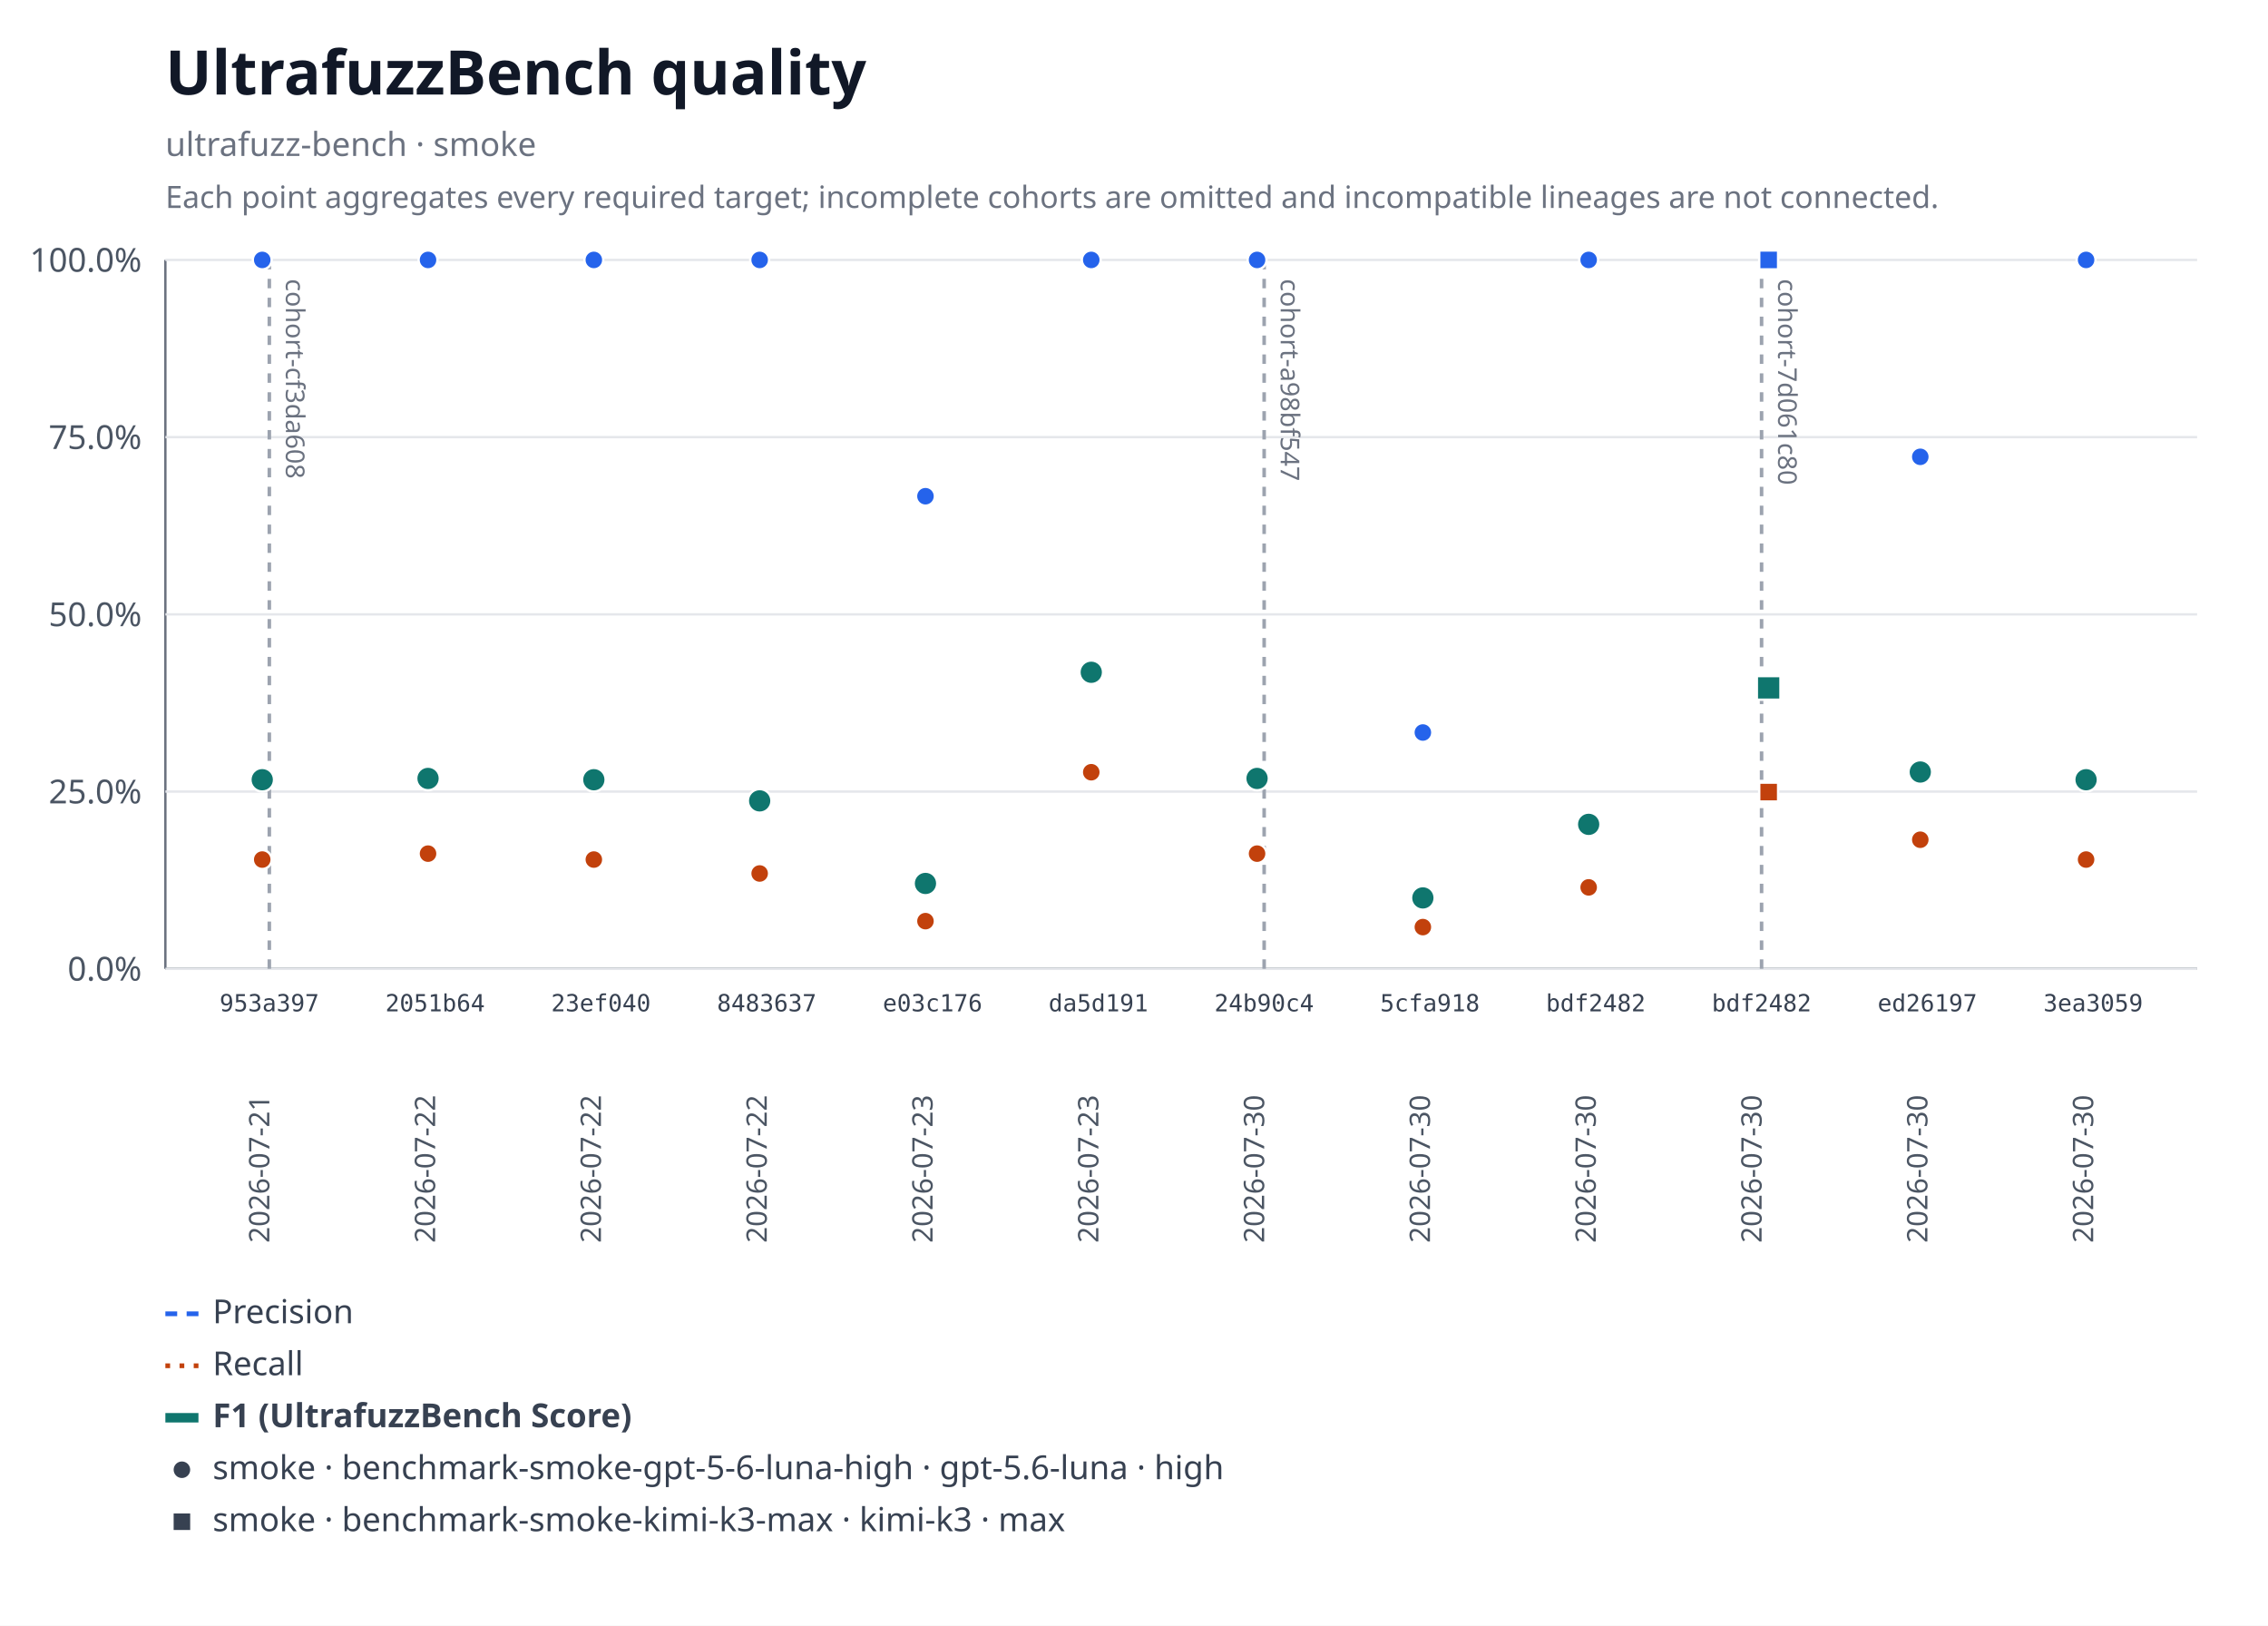
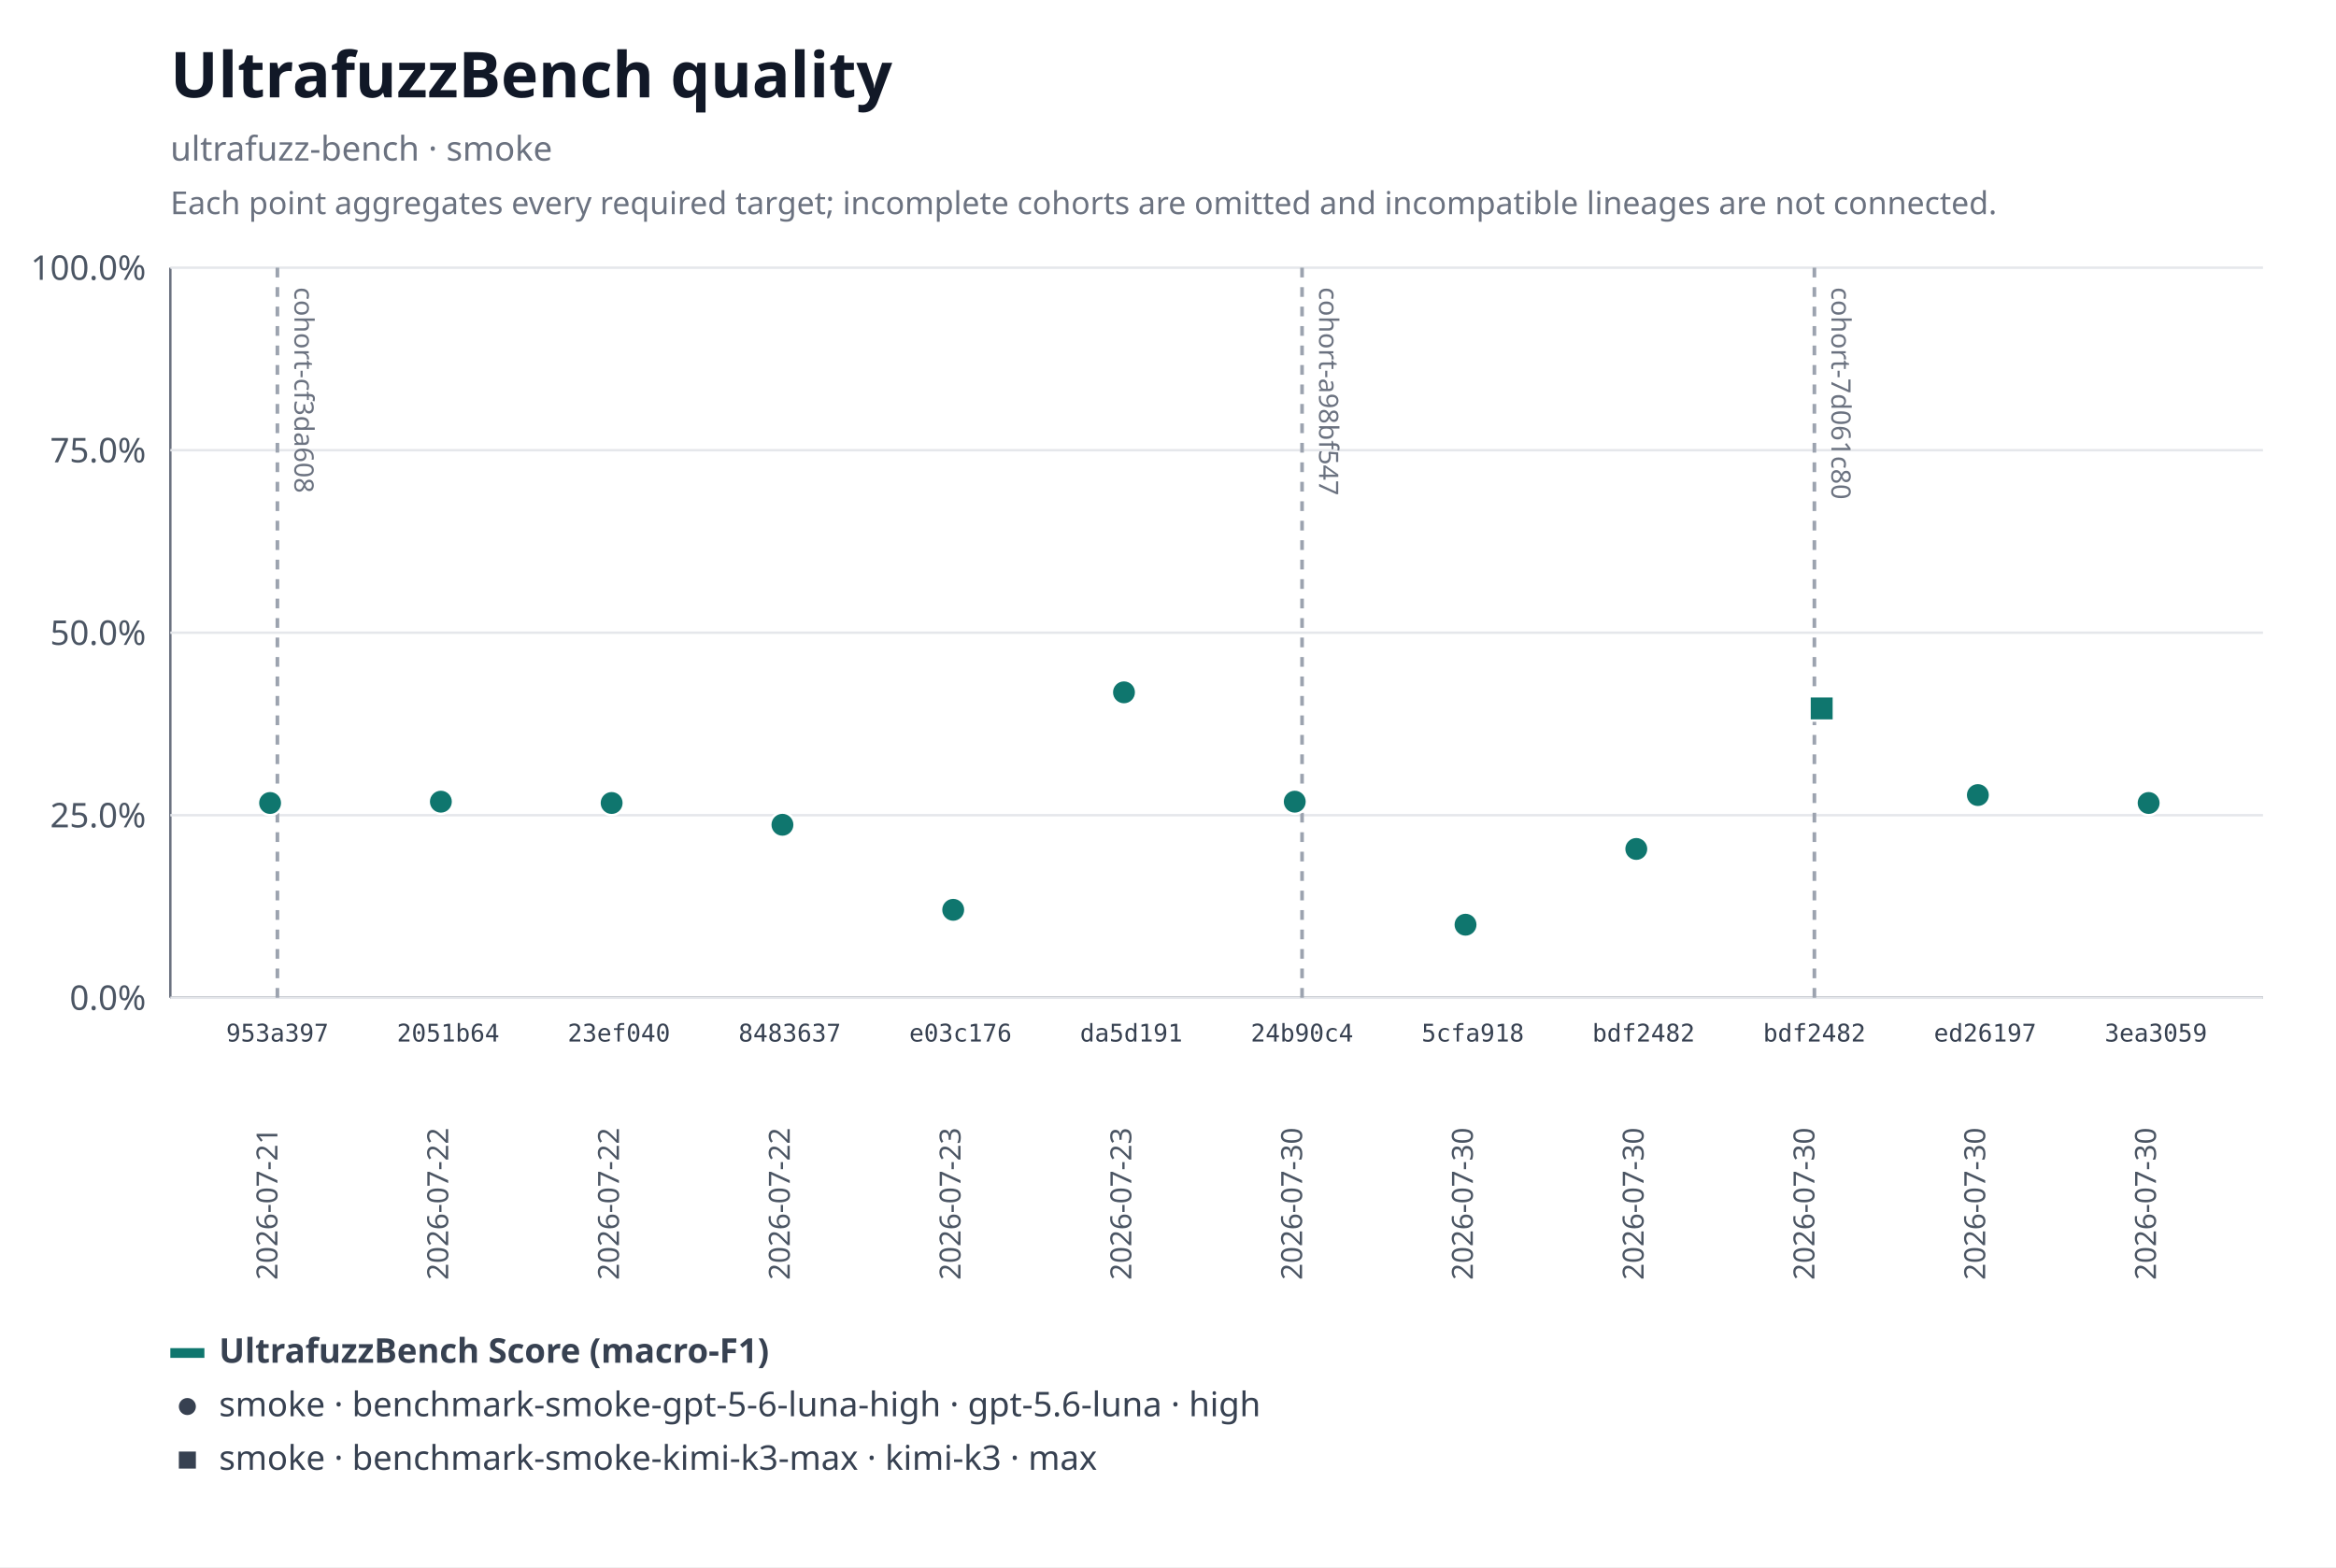
- <svg xmlns="http://www.w3.org/2000/svg" xmlns:xlink="http://www.w3.org/1999/xlink" width="960" height="688" viewBox="0 0 960 688" role="img" aria-labelledby="title desc">
-   <rect width="960" height="688" fill="#ffffff" />
+ <svg xmlns="http://www.w3.org/2000/svg" xmlns:xlink="http://www.w3.org/1999/xlink" width="960" height="644" viewBox="0 0 960 644" role="img" aria-labelledby="title desc">
+   <rect width="960" height="644" fill="#ffffff" />
  <text x="70" y="40" font-family="system-ui, sans-serif" font-size="26" font-weight="600" fill="#111827">UltrafuzzBench quality</text>
  <text x="70" y="66" font-family="system-ui, sans-serif" font-size="14" fill="#6b7280">ultrafuzz-bench · smoke</text>
  <text x="70" y="88" font-family="system-ui, sans-serif" font-size="13" fill="#6b7280">Each point aggregates every required target; incomplete cohorts are omitted and incompatible lineages are not connected.</text>
  <line x1="70" y1="110" x2="70" y2="410" stroke="#6b7280" />
  <line x1="70" y1="410" x2="930" y2="410" stroke="#6b7280" />
  <line x1="70" y1="410" x2="930" y2="410" stroke="#e5e7eb" />
  <text x="60" y="415" text-anchor="end" font-family="system-ui, sans-serif" font-size="14" fill="#4b5563">0.0%</text>
  <line x1="70" y1="335" x2="930" y2="335" stroke="#e5e7eb" />
  <text x="60" y="340" text-anchor="end" font-family="system-ui, sans-serif" font-size="14" fill="#4b5563">25.0%</text>
  <line x1="70" y1="260" x2="930" y2="260" stroke="#e5e7eb" />
  <text x="60" y="265" text-anchor="end" font-family="system-ui, sans-serif" font-size="14" fill="#4b5563">50.0%</text>
  <line x1="70" y1="185" x2="930" y2="185" stroke="#e5e7eb" />
  <text x="60" y="190" text-anchor="end" font-family="system-ui, sans-serif" font-size="14" fill="#4b5563">75.0%</text>
  <line x1="70" y1="110" x2="930" y2="110" stroke="#e5e7eb" />
  <text x="60" y="115" text-anchor="end" font-family="system-ui, sans-serif" font-size="14" fill="#4b5563">100.0%</text>
  <g data-lineage-marker="cohort-cf3da608">
    <line x1="114" y1="110" x2="114" y2="410" stroke="#9ca3af" stroke-width="1.5" stroke-dasharray="4 4" />
    <text transform="translate(121,118) rotate(90)" text-anchor="start" font-family="system-ui, sans-serif" font-size="11" fill="#6b7280">cohort-cf3da608</text>
  </g>
  <g data-lineage-marker="cohort-a98bf547">
    <line x1="535.09" y1="110" x2="535.09" y2="410" stroke="#9ca3af" stroke-width="1.5" stroke-dasharray="4 4" />
    <text transform="translate(542.09,118) rotate(90)" text-anchor="start" font-family="system-ui, sans-serif" font-size="11" fill="#6b7280">cohort-a98bf547</text>
  </g>
  <g data-lineage-marker="cohort-7d061c80">
    <line x1="745.64" y1="110" x2="745.64" y2="410" stroke="#9ca3af" stroke-width="1.5" stroke-dasharray="4 4" />
    <text transform="translate(752.64,118) rotate(90)" text-anchor="start" font-family="system-ui, sans-serif" font-size="11" fill="#6b7280">cohort-7d061c80</text>
  </g>
-   <a href="https://github.com/monad-developers/ultrafuzz/commit/953a397a860307d3061eef2cad69c80d09ef20f5" xlink:href="https://github.com/monad-developers/ultrafuzz/commit/953a397a860307d3061eef2cad69c80d09ef20f5">
-     <circle data-metric="precision" data-profile="benchmark-smoke-gpt-5-6-luna-high" fill="#2563eb" stroke="#ffffff" stroke-width="1" cx="111" cy="110" r="4" />
-   </a>
-   <a href="https://github.com/monad-developers/ultrafuzz/commit/2051b642d9e31e9402ce1ec8a00b70cc27801f16" xlink:href="https://github.com/monad-developers/ultrafuzz/commit/2051b642d9e31e9402ce1ec8a00b70cc27801f16">
-     <circle data-metric="precision" data-profile="benchmark-smoke-gpt-5-6-luna-high" fill="#2563eb" stroke="#ffffff" stroke-width="1" cx="181.18" cy="110" r="4" />
-   </a>
-   <a href="https://github.com/monad-developers/ultrafuzz/commit/23ef040e5ad66603354e3395f7eac77df9b76f06" xlink:href="https://github.com/monad-developers/ultrafuzz/commit/23ef040e5ad66603354e3395f7eac77df9b76f06">
-     <circle data-metric="precision" data-profile="benchmark-smoke-gpt-5-6-luna-high" fill="#2563eb" stroke="#ffffff" stroke-width="1" cx="251.36" cy="110" r="4" />
-   </a>
-   <a href="https://github.com/monad-developers/ultrafuzz/commit/84836379f09e6e84ff0da059f7e26a2a38e4cc98" xlink:href="https://github.com/monad-developers/ultrafuzz/commit/84836379f09e6e84ff0da059f7e26a2a38e4cc98">
-     <circle data-metric="precision" data-profile="benchmark-smoke-gpt-5-6-luna-high" fill="#2563eb" stroke="#ffffff" stroke-width="1" cx="321.55" cy="110" r="4" />
-   </a>
-   <a href="https://github.com/monad-developers/ultrafuzz/commit/e03c176587f695fe711b8123f88c2cbbcfca36af" xlink:href="https://github.com/monad-developers/ultrafuzz/commit/e03c176587f695fe711b8123f88c2cbbcfca36af">
-     <circle data-metric="precision" data-profile="benchmark-smoke-gpt-5-6-luna-high" fill="#2563eb" stroke="#ffffff" stroke-width="1" cx="391.73" cy="210" r="4" />
-   </a>
-   <a href="https://github.com/monad-developers/ultrafuzz/commit/da5d191b03f61b4e07149c10d29bbd7542511889" xlink:href="https://github.com/monad-developers/ultrafuzz/commit/da5d191b03f61b4e07149c10d29bbd7542511889">
-     <circle data-metric="precision" data-profile="benchmark-smoke-gpt-5-6-luna-high" fill="#2563eb" stroke="#ffffff" stroke-width="1" cx="461.91" cy="110" r="4" />
-   </a>
-   <a href="https://github.com/monad-developers/ultrafuzz/commit/24b90c4d2a03ece561b3b1b988cfa2508c088013" xlink:href="https://github.com/monad-developers/ultrafuzz/commit/24b90c4d2a03ece561b3b1b988cfa2508c088013">
-     <circle data-metric="precision" data-profile="benchmark-smoke-gpt-5-6-luna-high" fill="#2563eb" stroke="#ffffff" stroke-width="1" cx="532.09" cy="110" r="4" />
-   </a>
-   <a href="https://github.com/monad-developers/ultrafuzz/commit/5cfa918db7448aeb92b6b8aa66f687a9359b71e6" xlink:href="https://github.com/monad-developers/ultrafuzz/commit/5cfa918db7448aeb92b6b8aa66f687a9359b71e6">
-     <circle data-metric="precision" data-profile="benchmark-smoke-gpt-5-6-luna-high" fill="#2563eb" stroke="#ffffff" stroke-width="1" cx="602.27" cy="310" r="4" />
-   </a>
-   <a href="https://github.com/monad-developers/ultrafuzz/commit/bdf2482db2ad359aa9b48775e73206fa37f32278" xlink:href="https://github.com/monad-developers/ultrafuzz/commit/bdf2482db2ad359aa9b48775e73206fa37f32278">
-     <circle data-metric="precision" data-profile="benchmark-smoke-gpt-5-6-luna-high" fill="#2563eb" stroke="#ffffff" stroke-width="1" cx="672.45" cy="110" r="4" />
-   </a>
-   <a href="https://github.com/monad-developers/ultrafuzz/commit/ed26197c6c6cf5c7d21e35b9f2c9f5cb85fcac8e" xlink:href="https://github.com/monad-developers/ultrafuzz/commit/ed26197c6c6cf5c7d21e35b9f2c9f5cb85fcac8e">
-     <circle data-metric="precision" data-profile="benchmark-smoke-gpt-5-6-luna-high" fill="#2563eb" stroke="#ffffff" stroke-width="1" cx="812.82" cy="193.33" r="4" />
-   </a>
-   <a href="https://github.com/monad-developers/ultrafuzz/commit/3ea30591805bdb0dda96ae56efa08419e7b4a506" xlink:href="https://github.com/monad-developers/ultrafuzz/commit/3ea30591805bdb0dda96ae56efa08419e7b4a506">
-     <circle data-metric="precision" data-profile="benchmark-smoke-gpt-5-6-luna-high" fill="#2563eb" stroke="#ffffff" stroke-width="1" cx="883" cy="110" r="4" />
-   </a>
-   <a href="https://github.com/monad-developers/ultrafuzz/commit/953a397a860307d3061eef2cad69c80d09ef20f5" xlink:href="https://github.com/monad-developers/ultrafuzz/commit/953a397a860307d3061eef2cad69c80d09ef20f5">
-     <circle data-metric="recall" data-profile="benchmark-smoke-gpt-5-6-luna-high" fill="#c2410c" stroke="#ffffff" stroke-width="1" cx="111" cy="363.77" r="4" />
-   </a>
-   <a href="https://github.com/monad-developers/ultrafuzz/commit/2051b642d9e31e9402ce1ec8a00b70cc27801f16" xlink:href="https://github.com/monad-developers/ultrafuzz/commit/2051b642d9e31e9402ce1ec8a00b70cc27801f16">
-     <circle data-metric="recall" data-profile="benchmark-smoke-gpt-5-6-luna-high" fill="#c2410c" stroke="#ffffff" stroke-width="1" cx="181.18" cy="361.26" r="4" />
-   </a>
-   <a href="https://github.com/monad-developers/ultrafuzz/commit/23ef040e5ad66603354e3395f7eac77df9b76f06" xlink:href="https://github.com/monad-developers/ultrafuzz/commit/23ef040e5ad66603354e3395f7eac77df9b76f06">
-     <circle data-metric="recall" data-profile="benchmark-smoke-gpt-5-6-luna-high" fill="#c2410c" stroke="#ffffff" stroke-width="1" cx="251.36" cy="363.77" r="4" />
-   </a>
-   <a href="https://github.com/monad-developers/ultrafuzz/commit/84836379f09e6e84ff0da059f7e26a2a38e4cc98" xlink:href="https://github.com/monad-developers/ultrafuzz/commit/84836379f09e6e84ff0da059f7e26a2a38e4cc98">
-     <circle data-metric="recall" data-profile="benchmark-smoke-gpt-5-6-luna-high" fill="#c2410c" stroke="#ffffff" stroke-width="1" cx="321.55" cy="369.66" r="4" />
-   </a>
-   <a href="https://github.com/monad-developers/ultrafuzz/commit/e03c176587f695fe711b8123f88c2cbbcfca36af" xlink:href="https://github.com/monad-developers/ultrafuzz/commit/e03c176587f695fe711b8123f88c2cbbcfca36af">
-     <circle data-metric="recall" data-profile="benchmark-smoke-gpt-5-6-luna-high" fill="#c2410c" stroke="#ffffff" stroke-width="1" cx="391.73" cy="389.83" r="4" />
-   </a>
-   <a href="https://github.com/monad-developers/ultrafuzz/commit/da5d191b03f61b4e07149c10d29bbd7542511889" xlink:href="https://github.com/monad-developers/ultrafuzz/commit/da5d191b03f61b4e07149c10d29bbd7542511889">
-     <circle data-metric="recall" data-profile="benchmark-smoke-gpt-5-6-luna-high" fill="#c2410c" stroke="#ffffff" stroke-width="1" cx="461.91" cy="326.81" r="4" />
-   </a>
-   <a href="https://github.com/monad-developers/ultrafuzz/commit/24b90c4d2a03ece561b3b1b988cfa2508c088013" xlink:href="https://github.com/monad-developers/ultrafuzz/commit/24b90c4d2a03ece561b3b1b988cfa2508c088013">
-     <circle data-metric="recall" data-profile="benchmark-smoke-gpt-5-6-luna-high" fill="#c2410c" stroke="#ffffff" stroke-width="1" cx="532.09" cy="361.26" r="4" />
-   </a>
-   <a href="https://github.com/monad-developers/ultrafuzz/commit/5cfa918db7448aeb92b6b8aa66f687a9359b71e6" xlink:href="https://github.com/monad-developers/ultrafuzz/commit/5cfa918db7448aeb92b6b8aa66f687a9359b71e6">
-     <circle data-metric="recall" data-profile="benchmark-smoke-gpt-5-6-luna-high" fill="#c2410c" stroke="#ffffff" stroke-width="1" cx="602.27" cy="392.35" r="4" />
-   </a>
-   <a href="https://github.com/monad-developers/ultrafuzz/commit/bdf2482db2ad359aa9b48775e73206fa37f32278" xlink:href="https://github.com/monad-developers/ultrafuzz/commit/bdf2482db2ad359aa9b48775e73206fa37f32278">
-     <circle data-metric="recall" data-profile="benchmark-smoke-gpt-5-6-luna-high" fill="#c2410c" stroke="#ffffff" stroke-width="1" cx="672.45" cy="375.54" r="4" />
-   </a>
-   <a href="https://github.com/monad-developers/ultrafuzz/commit/ed26197c6c6cf5c7d21e35b9f2c9f5cb85fcac8e" xlink:href="https://github.com/monad-developers/ultrafuzz/commit/ed26197c6c6cf5c7d21e35b9f2c9f5cb85fcac8e">
-     <circle data-metric="recall" data-profile="benchmark-smoke-gpt-5-6-luna-high" fill="#c2410c" stroke="#ffffff" stroke-width="1" cx="812.82" cy="355.38" r="4" />
-   </a>
-   <a href="https://github.com/monad-developers/ultrafuzz/commit/3ea30591805bdb0dda96ae56efa08419e7b4a506" xlink:href="https://github.com/monad-developers/ultrafuzz/commit/3ea30591805bdb0dda96ae56efa08419e7b4a506">
-     <circle data-metric="recall" data-profile="benchmark-smoke-gpt-5-6-luna-high" fill="#c2410c" stroke="#ffffff" stroke-width="1" cx="883" cy="363.77" r="4" />
-   </a>
  <a href="https://github.com/monad-developers/ultrafuzz/commit/953a397a860307d3061eef2cad69c80d09ef20f5" xlink:href="https://github.com/monad-developers/ultrafuzz/commit/953a397a860307d3061eef2cad69c80d09ef20f5">
    <circle data-metric="f1" data-profile="benchmark-smoke-gpt-5-6-luna-high" fill="#0f766e" stroke="#ffffff" stroke-width="1" cx="111" cy="329.98" r="5" />
  </a>
  <a href="https://github.com/monad-developers/ultrafuzz/commit/2051b642d9e31e9402ce1ec8a00b70cc27801f16" xlink:href="https://github.com/monad-developers/ultrafuzz/commit/2051b642d9e31e9402ce1ec8a00b70cc27801f16">
    <circle data-metric="f1" data-profile="benchmark-smoke-gpt-5-6-luna-high" fill="#0f766e" stroke="#ffffff" stroke-width="1" cx="181.18" cy="329.44" r="5" />
  </a>
  <a href="https://github.com/monad-developers/ultrafuzz/commit/23ef040e5ad66603354e3395f7eac77df9b76f06" xlink:href="https://github.com/monad-developers/ultrafuzz/commit/23ef040e5ad66603354e3395f7eac77df9b76f06">
    <circle data-metric="f1" data-profile="benchmark-smoke-gpt-5-6-luna-high" fill="#0f766e" stroke="#ffffff" stroke-width="1" cx="251.36" cy="329.98" r="5" />
  </a>
  <a href="https://github.com/monad-developers/ultrafuzz/commit/84836379f09e6e84ff0da059f7e26a2a38e4cc98" xlink:href="https://github.com/monad-developers/ultrafuzz/commit/84836379f09e6e84ff0da059f7e26a2a38e4cc98">
    <circle data-metric="f1" data-profile="benchmark-smoke-gpt-5-6-luna-high" fill="#0f766e" stroke="#ffffff" stroke-width="1" cx="321.55" cy="338.93" r="5" />
  </a>
  <a href="https://github.com/monad-developers/ultrafuzz/commit/e03c176587f695fe711b8123f88c2cbbcfca36af" xlink:href="https://github.com/monad-developers/ultrafuzz/commit/e03c176587f695fe711b8123f88c2cbbcfca36af">
    <circle data-metric="f1" data-profile="benchmark-smoke-gpt-5-6-luna-high" fill="#0f766e" stroke="#ffffff" stroke-width="1" cx="391.73" cy="373.88" r="5" />
  </a>
  <a href="https://github.com/monad-developers/ultrafuzz/commit/da5d191b03f61b4e07149c10d29bbd7542511889" xlink:href="https://github.com/monad-developers/ultrafuzz/commit/da5d191b03f61b4e07149c10d29bbd7542511889">
    <circle data-metric="f1" data-profile="benchmark-smoke-gpt-5-6-luna-high" fill="#0f766e" stroke="#ffffff" stroke-width="1" cx="461.91" cy="284.51" r="5" />
  </a>
  <a href="https://github.com/monad-developers/ultrafuzz/commit/24b90c4d2a03ece561b3b1b988cfa2508c088013" xlink:href="https://github.com/monad-developers/ultrafuzz/commit/24b90c4d2a03ece561b3b1b988cfa2508c088013">
    <circle data-metric="f1" data-profile="benchmark-smoke-gpt-5-6-luna-high" fill="#0f766e" stroke="#ffffff" stroke-width="1" cx="532.09" cy="329.44" r="5" />
  </a>
  <a href="https://github.com/monad-developers/ultrafuzz/commit/5cfa918db7448aeb92b6b8aa66f687a9359b71e6" xlink:href="https://github.com/monad-developers/ultrafuzz/commit/5cfa918db7448aeb92b6b8aa66f687a9359b71e6">
    <circle data-metric="f1" data-profile="benchmark-smoke-gpt-5-6-luna-high" fill="#0f766e" stroke="#ffffff" stroke-width="1" cx="602.27" cy="380" r="5" />
  </a>
  <a href="https://github.com/monad-developers/ultrafuzz/commit/bdf2482db2ad359aa9b48775e73206fa37f32278" xlink:href="https://github.com/monad-developers/ultrafuzz/commit/bdf2482db2ad359aa9b48775e73206fa37f32278">
    <circle data-metric="f1" data-profile="benchmark-smoke-gpt-5-6-luna-high" fill="#0f766e" stroke="#ffffff" stroke-width="1" cx="672.45" cy="348.87" r="5" />
  </a>
  <a href="https://github.com/monad-developers/ultrafuzz/commit/ed26197c6c6cf5c7d21e35b9f2c9f5cb85fcac8e" xlink:href="https://github.com/monad-developers/ultrafuzz/commit/ed26197c6c6cf5c7d21e35b9f2c9f5cb85fcac8e">
    <circle data-metric="f1" data-profile="benchmark-smoke-gpt-5-6-luna-high" fill="#0f766e" stroke="#ffffff" stroke-width="1" cx="812.82" cy="326.72" r="5" />
  </a>
  <a href="https://github.com/monad-developers/ultrafuzz/commit/3ea30591805bdb0dda96ae56efa08419e7b4a506" xlink:href="https://github.com/monad-developers/ultrafuzz/commit/3ea30591805bdb0dda96ae56efa08419e7b4a506">
    <circle data-metric="f1" data-profile="benchmark-smoke-gpt-5-6-luna-high" fill="#0f766e" stroke="#ffffff" stroke-width="1" cx="883" cy="329.98" r="5" />
  </a>
  <a href="https://github.com/monad-developers/ultrafuzz/commit/bdf2482db2ad359aa9b48775e73206fa37f32278" xlink:href="https://github.com/monad-developers/ultrafuzz/commit/bdf2482db2ad359aa9b48775e73206fa37f32278">
-     <rect data-metric="precision" data-profile="benchmark-smoke-kimi-k3-max" fill="#2563eb" stroke="#ffffff" stroke-width="1" x="744.64" y="106" width="8" height="8" />
-   </a>
-   <a href="https://github.com/monad-developers/ultrafuzz/commit/bdf2482db2ad359aa9b48775e73206fa37f32278" xlink:href="https://github.com/monad-developers/ultrafuzz/commit/bdf2482db2ad359aa9b48775e73206fa37f32278">
-     <rect data-metric="recall" data-profile="benchmark-smoke-kimi-k3-max" fill="#c2410c" stroke="#ffffff" stroke-width="1" x="744.64" y="331.21" width="8" height="8" />
-   </a>
-   <a href="https://github.com/monad-developers/ultrafuzz/commit/bdf2482db2ad359aa9b48775e73206fa37f32278" xlink:href="https://github.com/monad-developers/ultrafuzz/commit/bdf2482db2ad359aa9b48775e73206fa37f32278">
    <rect data-metric="f1" data-profile="benchmark-smoke-kimi-k3-max" fill="#0f766e" stroke="#ffffff" stroke-width="1" x="743.64" y="286.12" width="10" height="10" />
  </a>
  <text x="114" y="428" text-anchor="middle" font-family="ui-monospace, monospace" font-size="10" fill="#374151">953a397</text>
  <text transform="translate(114,526) rotate(-90)" text-anchor="start" font-family="system-ui, sans-serif" font-size="12" fill="#4b5563">2026-07-21</text>
  <text x="184.18" y="428" text-anchor="middle" font-family="ui-monospace, monospace" font-size="10" fill="#374151">2051b64</text>
  <text transform="translate(184.18,526) rotate(-90)" text-anchor="start" font-family="system-ui, sans-serif" font-size="12" fill="#4b5563">2026-07-22</text>
  <text x="254.36" y="428" text-anchor="middle" font-family="ui-monospace, monospace" font-size="10" fill="#374151">23ef040</text>
  <text transform="translate(254.36,526) rotate(-90)" text-anchor="start" font-family="system-ui, sans-serif" font-size="12" fill="#4b5563">2026-07-22</text>
  <text x="324.55" y="428" text-anchor="middle" font-family="ui-monospace, monospace" font-size="10" fill="#374151">8483637</text>
  <text transform="translate(324.55,526) rotate(-90)" text-anchor="start" font-family="system-ui, sans-serif" font-size="12" fill="#4b5563">2026-07-22</text>
  <text x="394.73" y="428" text-anchor="middle" font-family="ui-monospace, monospace" font-size="10" fill="#374151">e03c176</text>
  <text transform="translate(394.73,526) rotate(-90)" text-anchor="start" font-family="system-ui, sans-serif" font-size="12" fill="#4b5563">2026-07-23</text>
  <text x="464.91" y="428" text-anchor="middle" font-family="ui-monospace, monospace" font-size="10" fill="#374151">da5d191</text>
  <text transform="translate(464.91,526) rotate(-90)" text-anchor="start" font-family="system-ui, sans-serif" font-size="12" fill="#4b5563">2026-07-23</text>
  <text x="535.09" y="428" text-anchor="middle" font-family="ui-monospace, monospace" font-size="10" fill="#374151">24b90c4</text>
  <text transform="translate(535.09,526) rotate(-90)" text-anchor="start" font-family="system-ui, sans-serif" font-size="12" fill="#4b5563">2026-07-30</text>
  <text x="605.27" y="428" text-anchor="middle" font-family="ui-monospace, monospace" font-size="10" fill="#374151">5cfa918</text>
  <text transform="translate(605.27,526) rotate(-90)" text-anchor="start" font-family="system-ui, sans-serif" font-size="12" fill="#4b5563">2026-07-30</text>
  <text x="675.45" y="428" text-anchor="middle" font-family="ui-monospace, monospace" font-size="10" fill="#374151">bdf2482</text>
  <text transform="translate(675.45,526) rotate(-90)" text-anchor="start" font-family="system-ui, sans-serif" font-size="12" fill="#4b5563">2026-07-30</text>
  <text x="745.64" y="428" text-anchor="middle" font-family="ui-monospace, monospace" font-size="10" fill="#374151">bdf2482</text>
  <text transform="translate(745.64,526) rotate(-90)" text-anchor="start" font-family="system-ui, sans-serif" font-size="12" fill="#4b5563">2026-07-30</text>
  <text x="815.82" y="428" text-anchor="middle" font-family="ui-monospace, monospace" font-size="10" fill="#374151">ed26197</text>
  <text transform="translate(815.82,526) rotate(-90)" text-anchor="start" font-family="system-ui, sans-serif" font-size="12" fill="#4b5563">2026-07-30</text>
  <text x="886" y="428" text-anchor="middle" font-family="ui-monospace, monospace" font-size="10" fill="#374151">3ea3059</text>
  <text transform="translate(886,526) rotate(-90)" text-anchor="start" font-family="system-ui, sans-serif" font-size="12" fill="#4b5563">2026-07-30</text>
-   <line x1="70" y1="556" x2="84" y2="556" stroke="#2563eb" stroke-width="2" stroke-dasharray="5 4" />
-   <text x="90" y="560" font-family="system-ui, sans-serif" font-size="14" fill="#374151">Precision</text>
-   <line x1="70" y1="578" x2="84" y2="578" stroke="#c2410c" stroke-width="2" stroke-dasharray="2 4" />
-   <text x="90" y="582" font-family="system-ui, sans-serif" font-size="14" fill="#374151">Recall</text>
-   <line x1="70" y1="600" x2="84" y2="600" stroke="#0f766e" stroke-width="4" />
-   <text x="90" y="604" font-family="system-ui, sans-serif" font-size="14" font-weight="600" fill="#374151">F1 (UltrafuzzBench Score)</text>
-   <circle fill="#374151" stroke="#ffffff" stroke-width="1" cx="77" cy="622" r="4" />
-   <text x="90" y="626" font-family="system-ui, sans-serif" font-size="14" fill="#374151">smoke · benchmark-smoke-gpt-5-6-luna-high · gpt-5.6-luna · high</text>
-   <rect fill="#374151" stroke="#ffffff" stroke-width="1" x="73" y="640" width="8" height="8" />
-   <text x="90" y="648" font-family="system-ui, sans-serif" font-size="14" fill="#374151">smoke · benchmark-smoke-kimi-k3-max · kimi-k3 · max</text>
+   <line x1="70" y1="556" x2="84" y2="556" stroke="#0f766e" stroke-width="4" />
+   <text x="90" y="560" font-family="system-ui, sans-serif" font-size="14" font-weight="600" fill="#374151">UltrafuzzBench Score (macro-F1)</text>
+   <circle fill="#374151" stroke="#ffffff" stroke-width="1" cx="77" cy="578" r="4" />
+   <text x="90" y="582" font-family="system-ui, sans-serif" font-size="14" fill="#374151">smoke · benchmark-smoke-gpt-5-6-luna-high · gpt-5.6-luna · high</text>
+   <rect fill="#374151" stroke="#ffffff" stroke-width="1" x="73" y="596" width="8" height="8" />
+   <text x="90" y="604" font-family="system-ui, sans-serif" font-size="14" fill="#374151">smoke · benchmark-smoke-kimi-k3-max · kimi-k3 · max</text>
</svg>
